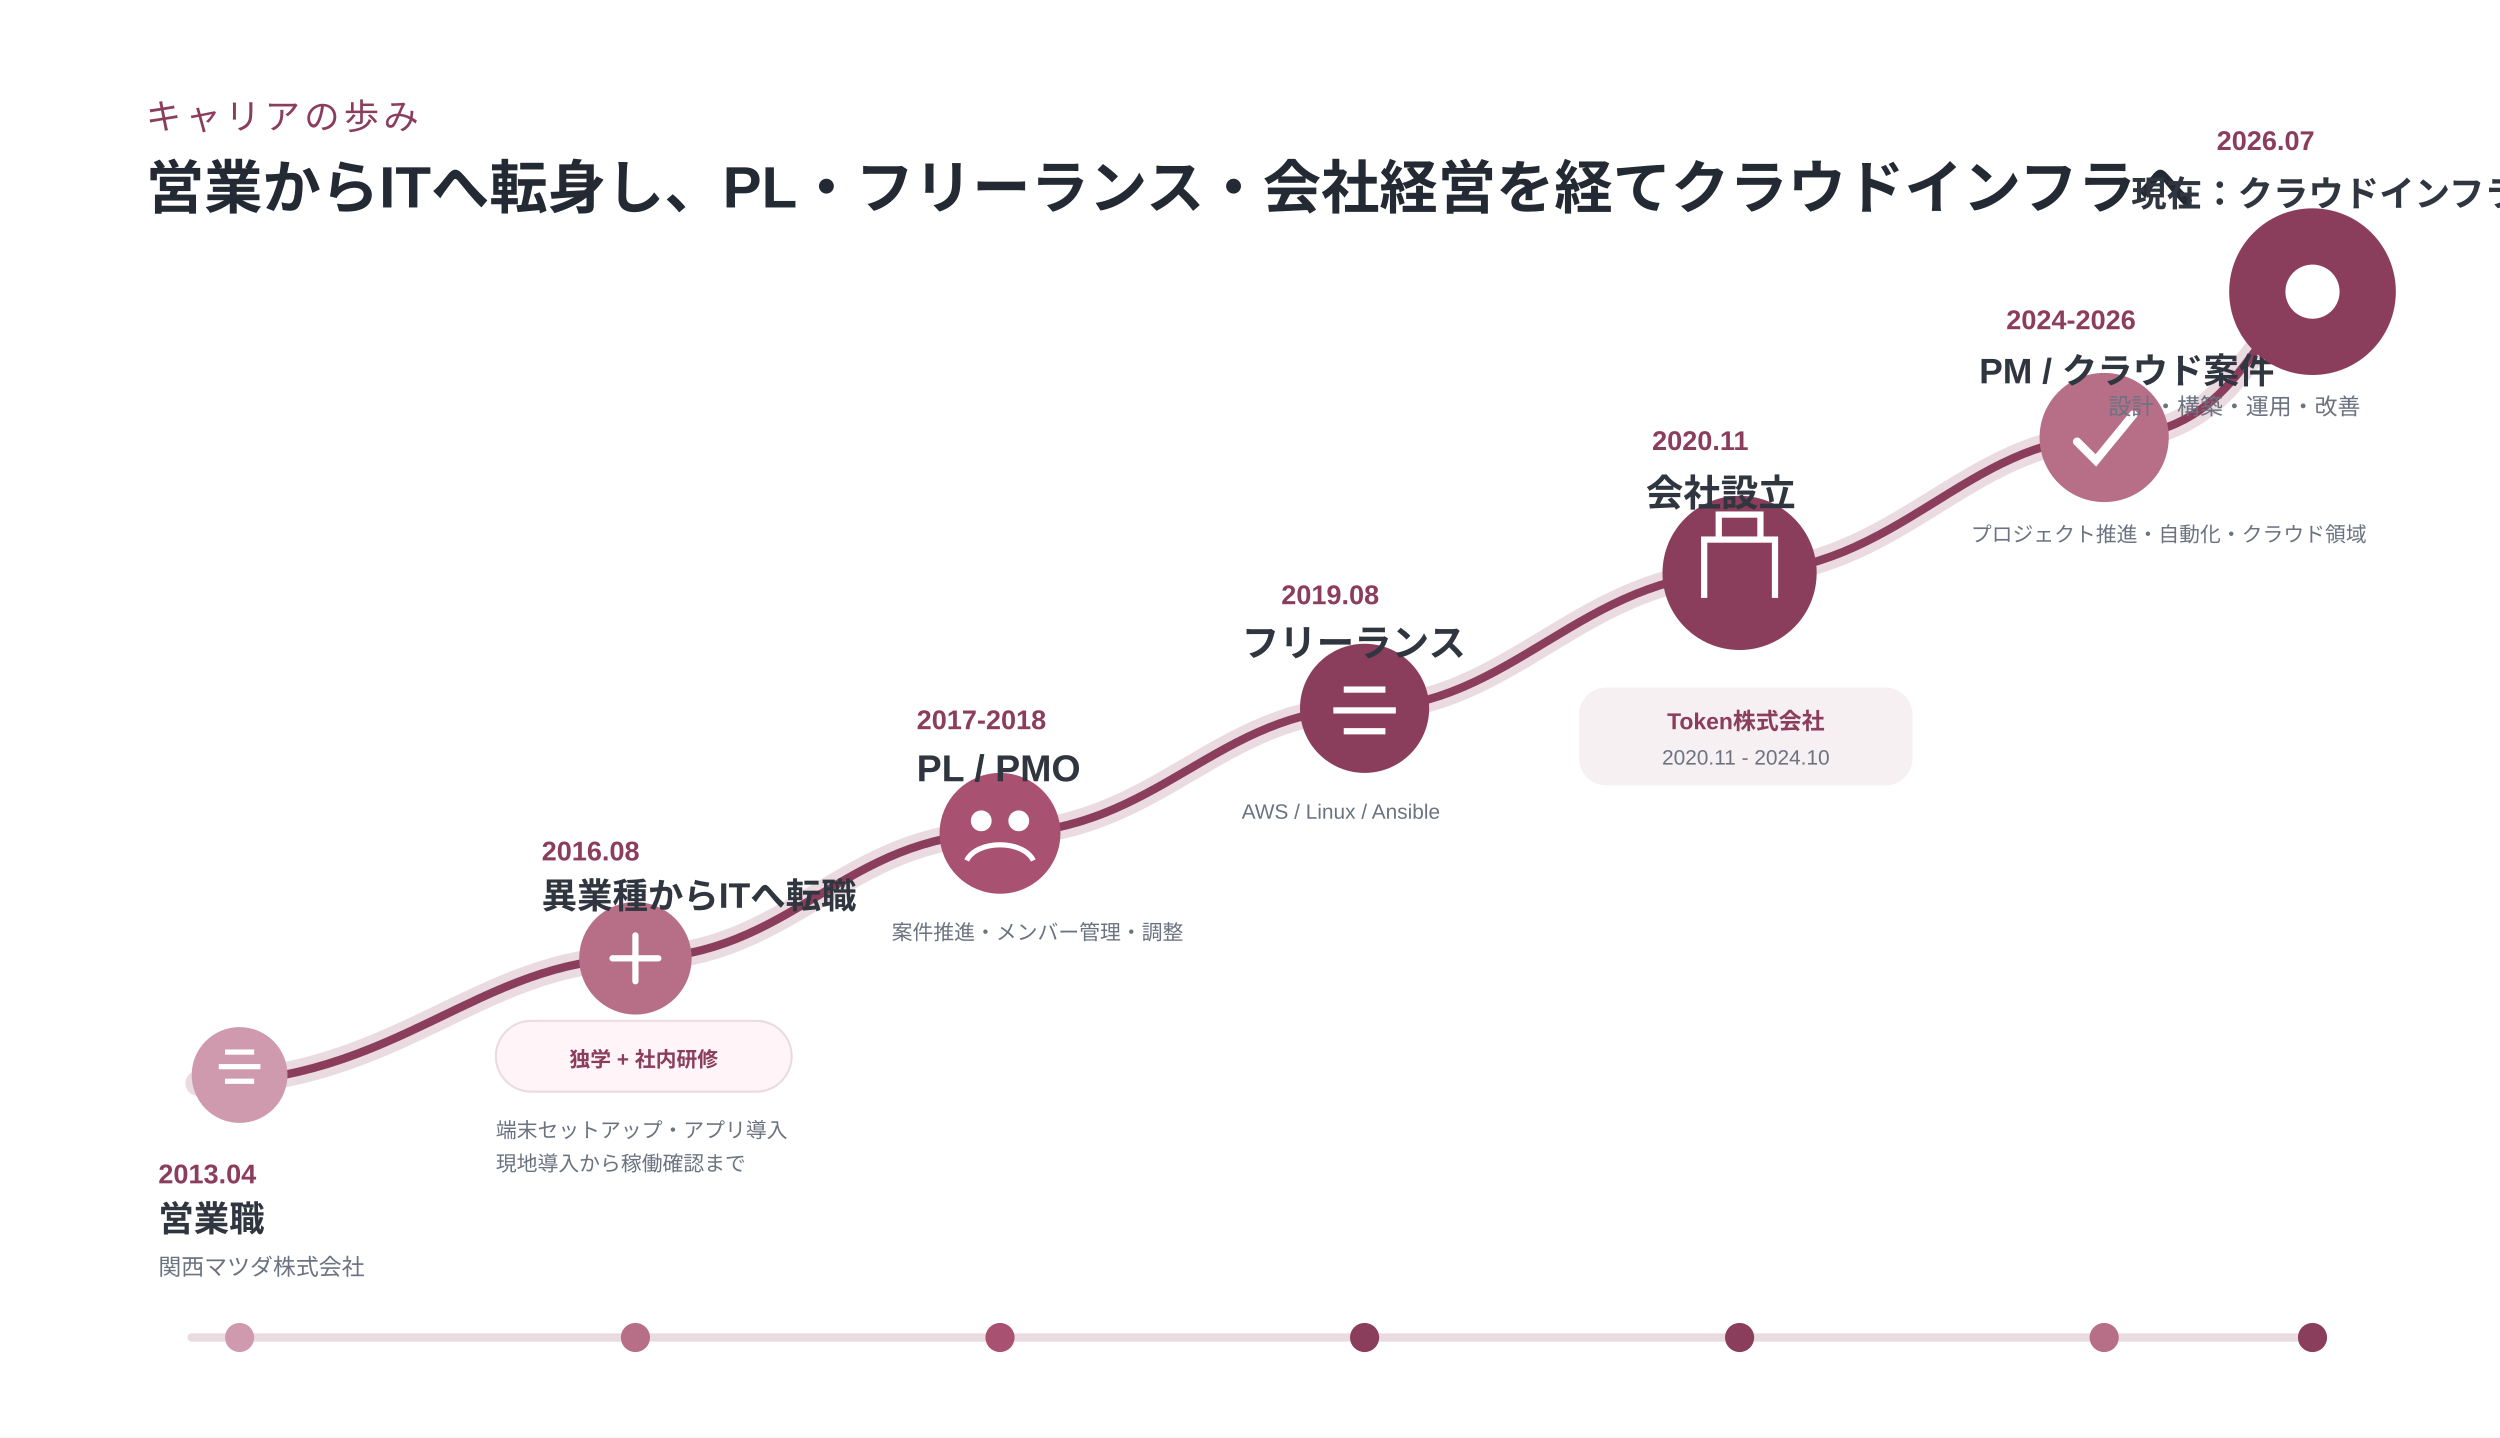
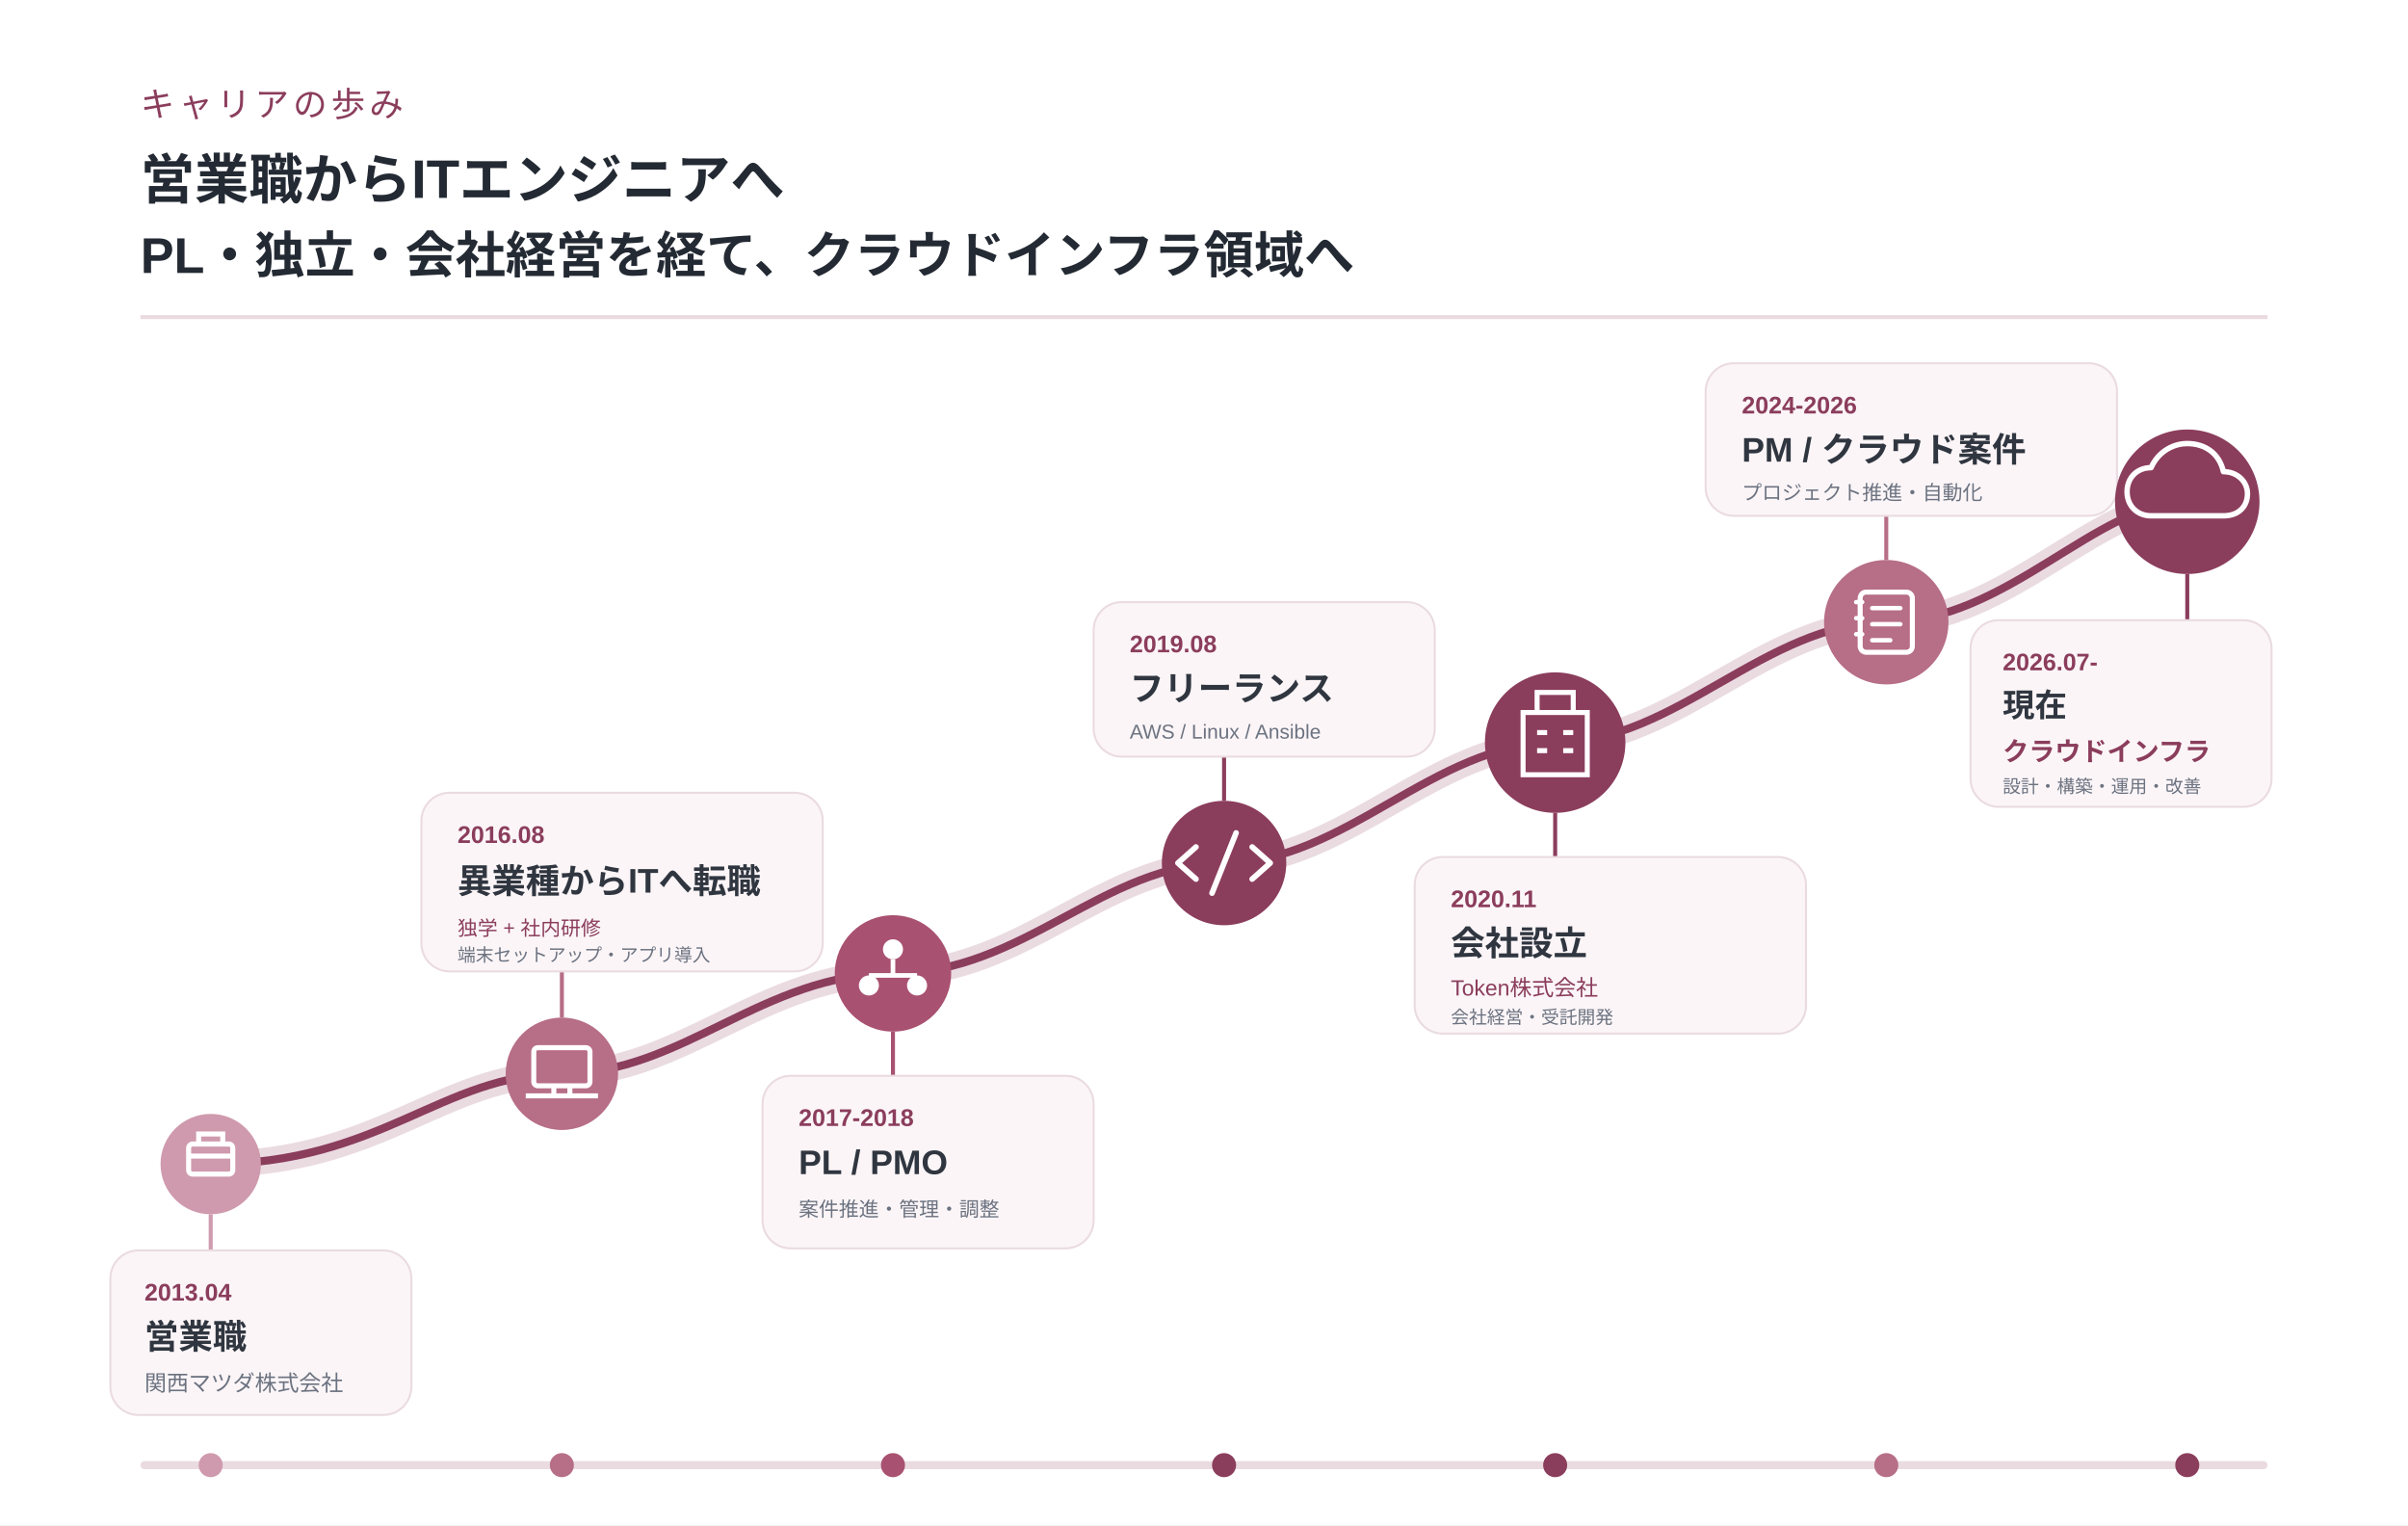
- <svg xmlns="http://www.w3.org/2000/svg" width="1200" height="690" viewBox="0 0 1200 690">
-   <rect width="1200" height="690" fill="#ffffff" />
-   <text x="70" y="62" font-family="Arial,'Noto Sans JP',sans-serif" font-size="17" fill="#8b3d5c" letter-spacing="2">キャリアの歩み</text>
-   <text x="70" y="100" font-family="Arial,'Noto Sans JP',sans-serif" font-size="28" font-weight="700" fill="#242a33">営業からITへ転身し、PL・フリーランス・会社経営を経てクラウドインフラへ</text>
-   <path d="M95 520 C190 520 230 460 305 460 S405 400 480 400 S585 340 655 340 S760 275 835 275 S945 210 1010 210 S1080 155 1110 140" fill="none" stroke="#eadbe1" stroke-width="12" stroke-linecap="round" />
-   <path d="M95 520 C190 520 230 460 305 460 S405 400 480 400 S585 340 655 340 S760 275 835 275 S945 210 1010 210 S1080 155 1110 140" fill="none" stroke="#8b3d5c" stroke-width="4" stroke-linecap="round" />
+ <svg xmlns="http://www.w3.org/2000/svg" width="1200" height="760" viewBox="0 0 1200 760">
+   <rect width="1200" height="760" fill="#ffffff" />
+   <text x="70" y="58" font-family="Arial,'Noto Sans JP',sans-serif" font-size="17" fill="#8b3d5c" letter-spacing="2">キャリアの歩み</text>
+   <text x="70" y="99" font-family="Arial,'Noto Sans JP',sans-serif" font-size="27" font-weight="700" fill="#242a33">営業職からITエンジニアへ</text>
+   <text x="70" y="136" font-family="Arial,'Noto Sans JP',sans-serif" font-size="25" font-weight="700" fill="#242a33">PL・独立・会社経営を経て、クラウドインフラ領域へ</text>
+   <line x1="70" y1="158" x2="1130" y2="158" stroke="#eadbe1" stroke-width="2" />
+   <path d="M105 580 C190 580 220 535 280 535 S380 485 445 485 S550 430 610 430 S715 370 775 370 S880 310 940 310 S1045 250 1090 250" fill="none" stroke="#eadbe1" stroke-width="13" stroke-linecap="round" />
+   <path d="M105 580 C190 580 220 535 280 535 S380 485 445 485 S550 430 610 430 S715 370 775 370 S880 310 940 310 S1045 250 1090 250" fill="none" stroke="#8b3d5c" stroke-width="4" stroke-linecap="round" />
  <g font-family="Arial,'Noto Sans JP',sans-serif">
-     <circle cx="115" cy="516" r="23" fill="#cf9aad" />
-     <path d="M105 512h20M108 505h14M108 519h14" stroke="#fff" stroke-width="2.5" />
-     <text x="76" y="568" font-size="13" font-weight="700" fill="#8b3d5c">2013.04</text>
-     <text x="76" y="591" font-size="17" font-weight="700" fill="#303640">営業職</text>
-     <text x="76" y="612" font-size="11" fill="#6b7280">関西マツダ株式会社</text>
-     <circle cx="305" cy="460" r="27" fill="#b76e87" />
-     <path d="M294 460h22M305 449v22" stroke="#fff" stroke-width="3" stroke-linecap="round" />
-     <text x="260" y="413" font-size="13" font-weight="700" fill="#8b3d5c">2016.08</text>
-     <text x="260" y="436" font-size="17" font-weight="700" fill="#303640">異業種からITへ転職</text>
-     <rect x="238" y="490" width="142" height="34" rx="17" fill="#fff4f7" stroke="#eadbe1" />
-     <text x="309" y="512" text-anchor="middle" font-size="10" font-weight="700" fill="#8b3d5c">独学 + 社内研修</text>
-     <text x="238" y="546" font-size="10" fill="#6b7280">端末セットアップ・アプリ導入</text>
-     <text x="238" y="562" font-size="10" fill="#6b7280">現地導入から稼働確認まで</text>
-     <circle cx="480" cy="400" r="29" fill="#a95170" />
-     <circle cx="471" cy="394" r="5" fill="#fff" />
-     <circle cx="489" cy="394" r="5" fill="#fff" />
-     <path d="M464 413c5-10 27-10 32 0" fill="none" stroke="#fff" stroke-width="2.5" />
-     <text x="440" y="350" font-size="13" font-weight="700" fill="#8b3d5c">2017-2018</text>
-     <text x="440" y="375" font-size="18" font-weight="700" fill="#303640">PL / PMO</text>
-     <text x="428" y="451" font-size="10" fill="#6b7280">案件推進・メンバー管理・調整</text>
-     <circle cx="655" cy="340" r="31" fill="#8b3d5c" />
-     <path d="M640 341h30M645 331h20M645 351h20" stroke="#fff" stroke-width="3" />
-     <text x="615" y="290" font-size="13" font-weight="700" fill="#8b3d5c">2019.08</text>
-     <text x="596" y="315" font-size="18" font-weight="700" fill="#303640">フリーランス</text>
-     <text x="596" y="393" font-size="10" fill="#6b7280">AWS / Linux / Ansible</text>
-     <circle cx="835" cy="275" r="37" fill="#8b3d5c" />
-     <path d="M818 287v-28h34v28M825 259v-12h20v12" fill="none" stroke="#fff" stroke-width="3" />
-     <text x="793" y="216" font-size="13" font-weight="700" fill="#8b3d5c">2020.11</text>
-     <text x="790" y="243" font-size="18" font-weight="700" fill="#303640">会社設立</text>
-     <rect x="758" y="330" width="160" height="47" rx="13" fill="#8b3d5c" opacity=".08" />
-     <text x="838" y="350" text-anchor="middle" font-size="11" font-weight="700" fill="#8b3d5c">Token株式会社</text>
-     <text x="838" y="367" text-anchor="middle" font-size="10" fill="#6b7280">2020.11 - 2024.10</text>
-     <circle cx="1010" cy="210" r="31" fill="#b76e87" />
-     <path d="M997 212l9 9 18-22" fill="none" stroke="#fff" stroke-width="4" stroke-linecap="round" />
-     <text x="963" y="158" font-size="13" font-weight="700" fill="#8b3d5c">2024-2026</text>
-     <text x="950" y="184" font-size="17" font-weight="700" fill="#303640">PM / クラウド案件</text>
-     <text x="946" y="260" font-size="10" fill="#6b7280">プロジェクト推進・自動化・クラウド領域</text>
-     <circle cx="1110" cy="140" r="40" fill="#8b3d5c" />
-     <circle cx="1110" cy="140" r="13" fill="#fff" />
-     <text x="1064" y="72" font-size="13" font-weight="700" fill="#8b3d5c">2026.07</text>
-     <text x="1023" y="99" font-size="17" font-weight="700" fill="#303640">現在：クラウドインフラ</text>
-     <text x="1012" y="199" font-size="11" fill="#6b7280">設計・構築・運用・改善</text>
+     <circle cx="105" cy="580" r="25" fill="#cf9aad" />
+     <rect x="94" y="570" width="22" height="15" rx="2" fill="none" stroke="#fff" stroke-width="2.5" />
+     <path d="M99 570v-5h12v5M94 576h22" fill="none" stroke="#fff" stroke-width="2.5" />
+     <line x1="105" y1="605" x2="105" y2="623" stroke="#cf9aad" stroke-width="2" />
+     <rect x="55" y="623" width="150" height="82" rx="14" fill="#fbf5f7" stroke="#eadbe1" />
+     <text x="72" y="648" font-size="12" font-weight="700" fill="#8b3d5c">2013.04</text>
+     <text x="72" y="672" font-size="17" font-weight="700" fill="#303640">営業職</text>
+     <text x="72" y="693" font-size="11" fill="#6b7280">関西マツダ株式会社</text>
+     <circle cx="280" cy="535" r="28" fill="#b76e87" />
+     <rect x="266" y="522" width="28" height="19" rx="2" fill="none" stroke="#fff" stroke-width="2.5" />
+     <path d="M262 546h36M276 541v5M284 541v5" fill="none" stroke="#fff" stroke-width="2.5" />
+     <line x1="280" y1="507" x2="280" y2="484" stroke="#b76e87" stroke-width="2" />
+     <rect x="210" y="395" width="200" height="89" rx="14" fill="#fbf5f7" stroke="#eadbe1" />
+     <text x="228" y="420" font-size="12" font-weight="700" fill="#8b3d5c">2016.08</text>
+     <text x="228" y="445" font-size="17" font-weight="700" fill="#303640">異業種からITへ転職</text>
+     <text x="228" y="466" font-size="10" fill="#8b3d5c">独学 + 社内研修</text>
+     <text x="228" y="479" font-size="9" fill="#6b7280">端末セットアップ・アプリ導入</text>
+     <circle cx="445" cy="485" r="29" fill="#a95170" />
+     <circle cx="445" cy="473" r="5" fill="#fff" />
+     <circle cx="433" cy="491" r="5" fill="#fff" />
+     <circle cx="457" cy="491" r="5" fill="#fff" />
+     <path d="M445 478v7M433 486h24M433 486v0M457 486v0" fill="none" stroke="#fff" stroke-width="2.3" />
+     <line x1="445" y1="514" x2="445" y2="536" stroke="#a95170" stroke-width="2" />
+     <rect x="380" y="536" width="165" height="86" rx="14" fill="#fbf5f7" stroke="#eadbe1" />
+     <text x="398" y="561" font-size="12" font-weight="700" fill="#8b3d5c">2017-2018</text>
+     <text x="398" y="585" font-size="17" font-weight="700" fill="#303640">PL / PMO</text>
+     <text x="398" y="606" font-size="10" fill="#6b7280">案件推進・管理・調整</text>
+     <circle cx="610" cy="430" r="31" fill="#8b3d5c" />
+     <path d="M596 422l-9 8 9 8M624 422l9 8-9 8M616 415l-12 30" fill="none" stroke="#fff" stroke-width="2.8" stroke-linecap="round" stroke-linejoin="round" />
+     <line x1="610" y1="399" x2="610" y2="377" stroke="#8b3d5c" stroke-width="2" />
+     <rect x="545" y="300" width="170" height="77" rx="14" fill="#fbf5f7" stroke="#eadbe1" />
+     <text x="563" y="325" font-size="12" font-weight="700" fill="#8b3d5c">2019.08</text>
+     <text x="563" y="349" font-size="17" font-weight="700" fill="#303640">フリーランス</text>
+     <text x="563" y="368" font-size="10" fill="#6b7280">AWS / Linux / Ansible</text>
+     <circle cx="775" cy="370" r="35" fill="#8b3d5c" />
+     <rect x="759" y="355" width="32" height="31" fill="none" stroke="#fff" stroke-width="2.5" />
+     <path d="M766 355v-10h18v10M766 365h5M779 365h5M766 374h5M779 374h5" fill="none" stroke="#fff" stroke-width="2.5" />
+     <line x1="775" y1="405" x2="775" y2="427" stroke="#8b3d5c" stroke-width="2" />
+     <rect x="705" y="427" width="195" height="88" rx="14" fill="#fbf5f7" stroke="#eadbe1" />
+     <text x="723" y="452" font-size="12" font-weight="700" fill="#8b3d5c">2020.11</text>
+     <text x="723" y="476" font-size="17" font-weight="700" fill="#303640">会社設立</text>
+     <text x="723" y="496" font-size="11" fill="#8b3d5c">Token株式会社</text>
+     <text x="723" y="510" font-size="9" fill="#6b7280">会社経営・受託開発</text>
+     <circle cx="940" cy="310" r="31" fill="#b76e87" />
+     <rect x="927" y="295" width="26" height="30" rx="3" fill="none" stroke="#fff" stroke-width="2.5" />
+     <path d="M933 303h14M933 311h14M933 319h9M925 300h3M925 308h3M925 316h3" fill="none" stroke="#fff" stroke-width="2.2" stroke-linecap="round" />
+     <line x1="940" y1="279" x2="940" y2="257" stroke="#b76e87" stroke-width="2" />
+     <rect x="850" y="181" width="205" height="76" rx="14" fill="#fbf5f7" stroke="#eadbe1" />
+     <text x="868" y="206" font-size="12" font-weight="700" fill="#8b3d5c">2024-2026</text>
+     <text x="868" y="230" font-size="17" font-weight="700" fill="#303640">PM / クラウド案件</text>
+     <text x="868" y="249" font-size="10" fill="#6b7280">プロジェクト推進・自動化</text>
+     <circle cx="1090" cy="250" r="36" fill="#8b3d5c" />
+     <path d="M1072 257h36c8 0 12-5 12-11s-5-11-12-11c-2-9-9-14-18-14-8 0-15 5-18 12-7 0-12 5-12 12 0 7 5 12 12 12z" fill="none" stroke="#fff" stroke-width="2.7" stroke-linejoin="round" />
+     <line x1="1090" y1="286" x2="1090" y2="309" stroke="#8b3d5c" stroke-width="2" />
+     <rect x="982" y="309" width="150" height="93" rx="14" fill="#fbf5f7" stroke="#eadbe1" />
+     <text x="998" y="334" font-size="12" font-weight="700" fill="#8b3d5c">2026.07-</text>
+     <text x="998" y="357" font-size="16" font-weight="700" fill="#303640">現在</text>
+     <text x="998" y="379" font-size="13" font-weight="700" fill="#8b3d5c">クラウドインフラ</text>
+     <text x="998" y="395" font-size="9" fill="#6b7280">設計・構築・運用・改善</text>
  </g>
-   <rect x="90" y="640" width="1020" height="4" rx="2" fill="#eadbe1" />
-   <circle cx="115" cy="642" r="7" fill="#cf9aad" />
-   <circle cx="305" cy="642" r="7" fill="#b76e87" />
-   <circle cx="480" cy="642" r="7" fill="#a95170" />
-   <circle cx="655" cy="642" r="7" fill="#8b3d5c" />
-   <circle cx="835" cy="642" r="7" fill="#8b3d5c" />
-   <circle cx="1010" cy="642" r="7" fill="#b76e87" />
-   <circle cx="1110" cy="642" r="7" fill="#8b3d5c" />
+   <rect x="70" y="728" width="1060" height="4" rx="2" fill="#eadbe1" />
+   <circle cx="105" cy="730" r="6" fill="#cf9aad" />
+   <circle cx="280" cy="730" r="6" fill="#b76e87" />
+   <circle cx="445" cy="730" r="6" fill="#a95170" />
+   <circle cx="610" cy="730" r="6" fill="#8b3d5c" />
+   <circle cx="775" cy="730" r="6" fill="#8b3d5c" />
+   <circle cx="940" cy="730" r="6" fill="#b76e87" />
+   <circle cx="1090" cy="730" r="6" fill="#8b3d5c" />
</svg>
